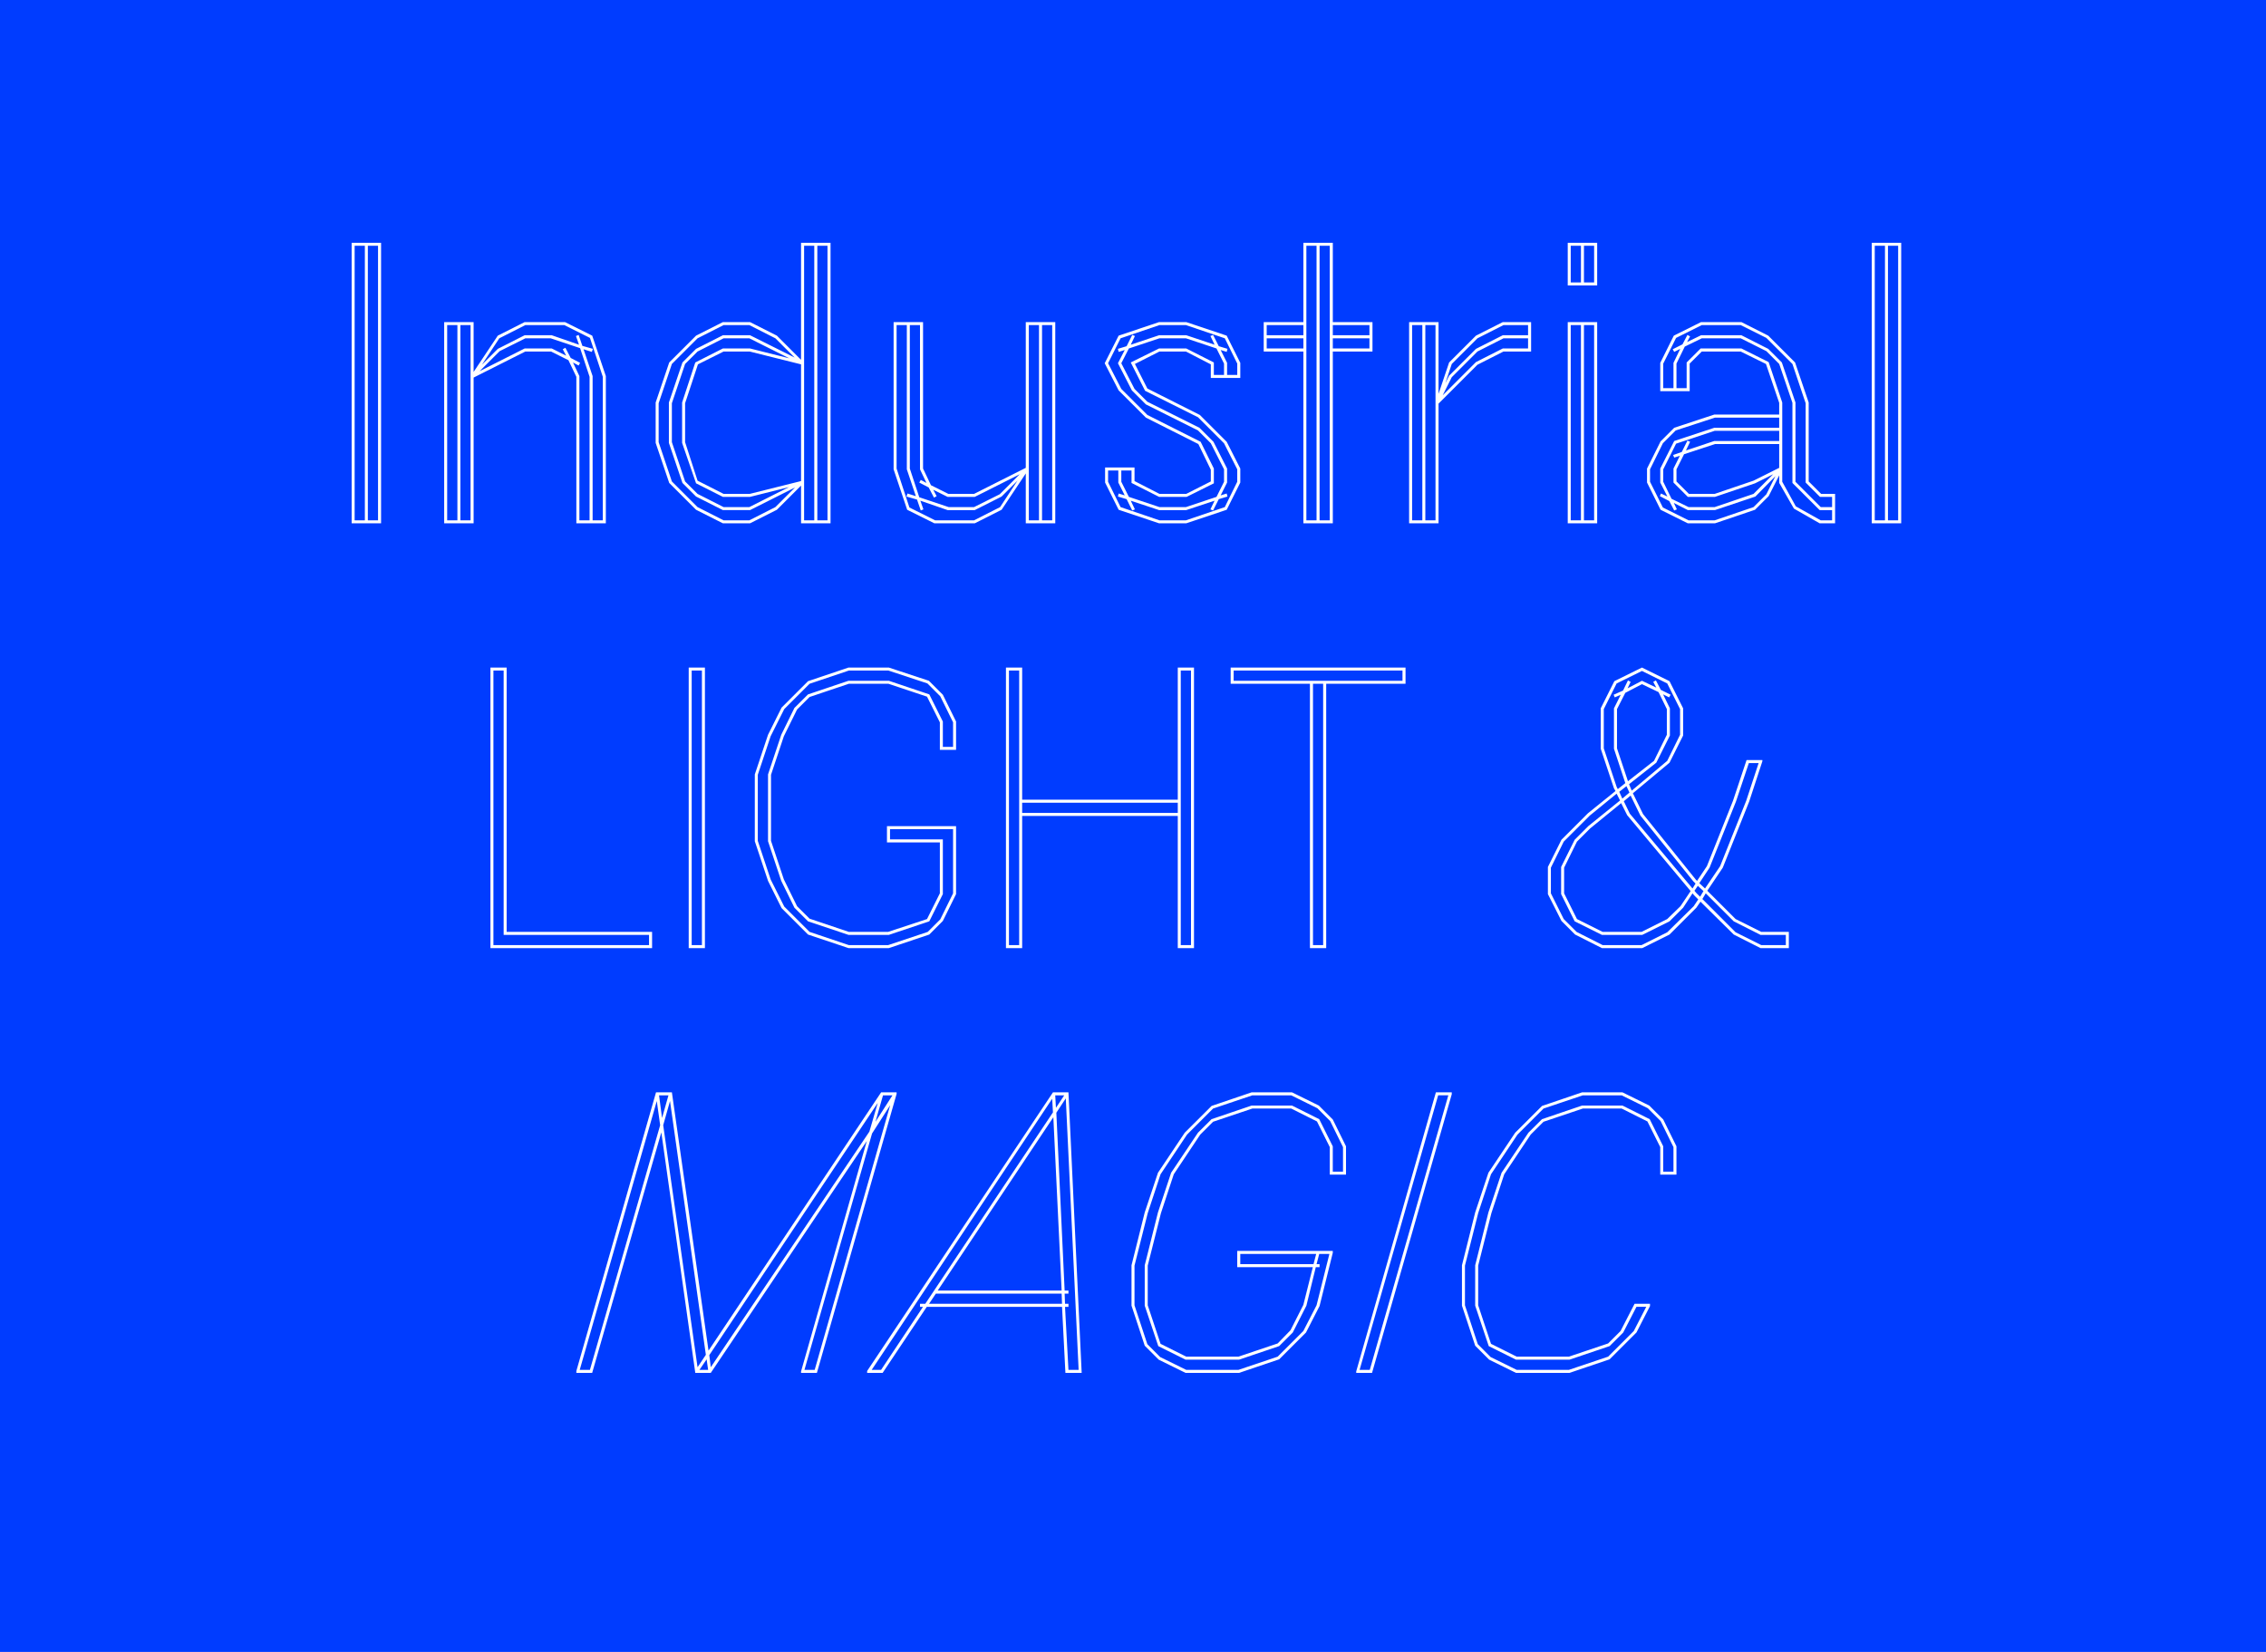
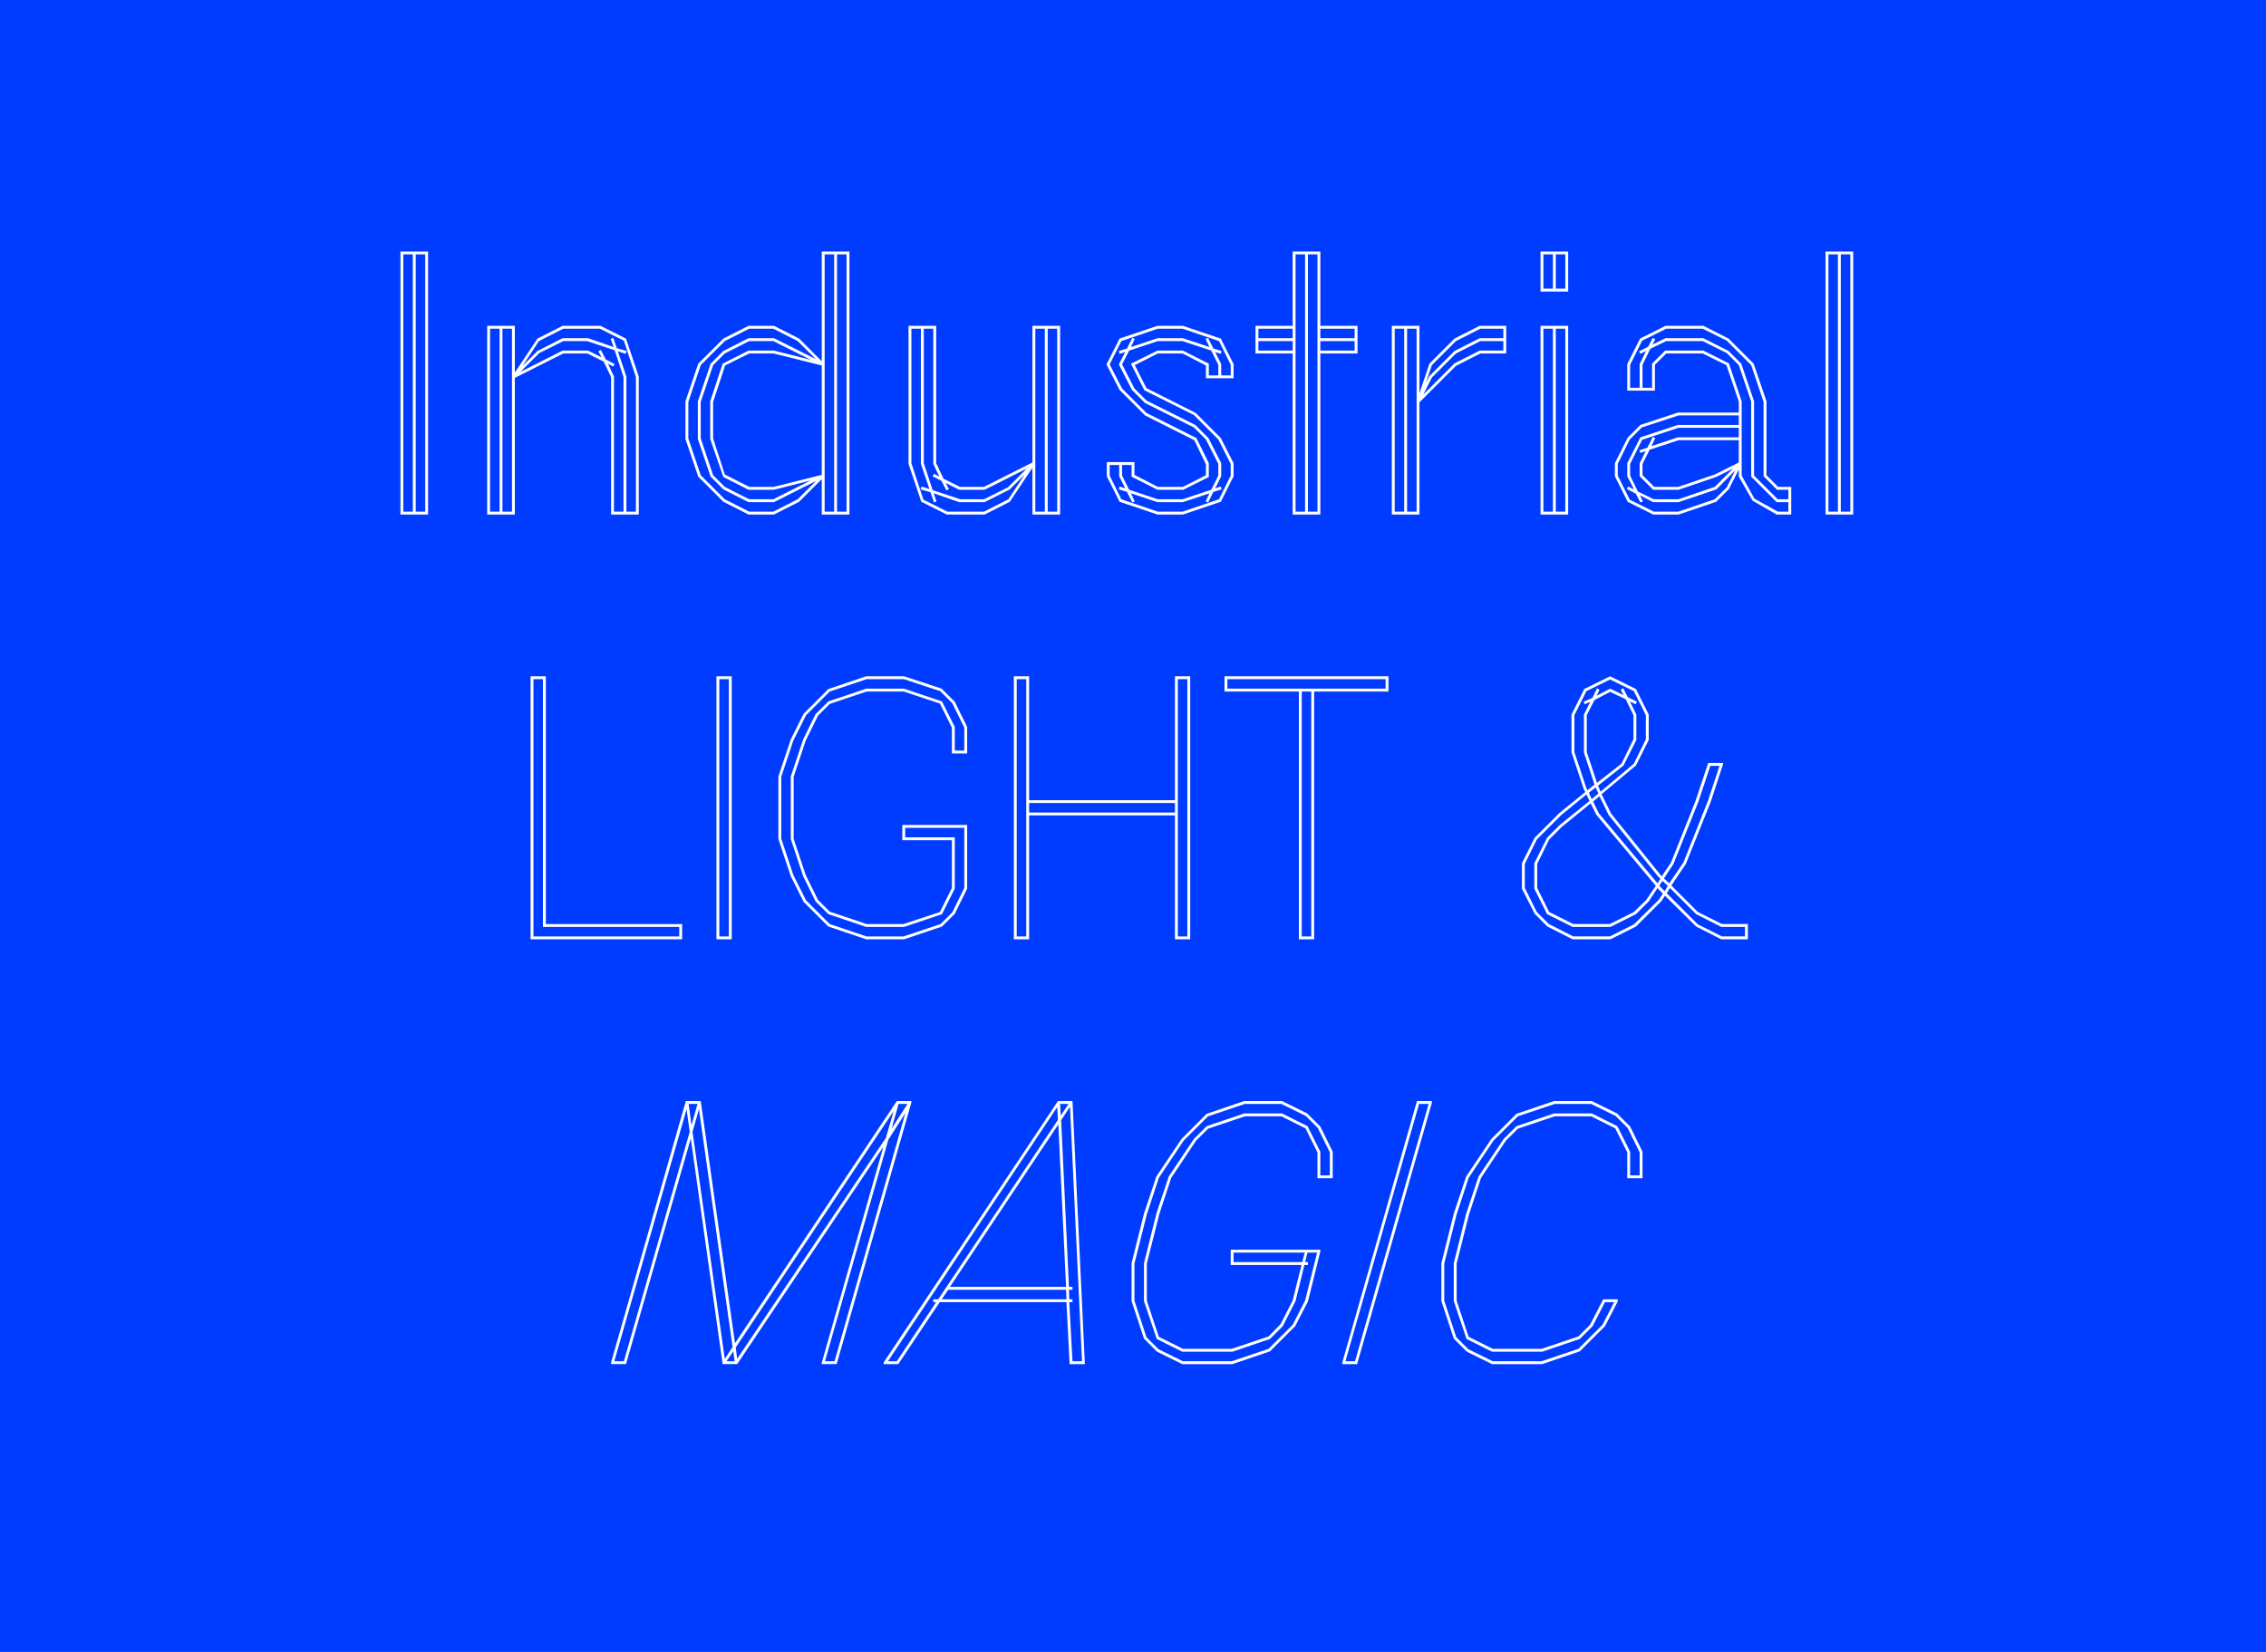
<svg xmlns="http://www.w3.org/2000/svg" version="1.1" id="svg1" width="640" height="466.667" viewBox="0 0 640 466.667">
  <defs id="defs1" />
  <g id="g1">
    <path id="path1" d="M 0,3500 V 0 H 4800 V 3500 H 0" style="fill:#003cff;fill-opacity:1;fill-rule:nonzero;stroke:none" transform="matrix(0.1333333,0,0,-0.1333333,0,466.6667)" />
-     <g id="g2" aria-label="Industrial&#10;LIGHT &amp;&#10;MAGIC" transform="matrix(1.333333,0,0,1.333333,92.27133,147.4133)">
-       <path id="path2" d="M 11.518,0.317 V -59.121 H 5.284 V 0.317 Z M 5.917,-58.488 H 8.085 V -0.316 H 5.917 Z m 2.801,0 H 10.874 V -0.316 H 8.717 Z M 31.121,0.317 V -30.562 l 10.957,-5.52 h 5.449 l 3.68,1.84 1.676,3.516 V 0.317 h 6.246 V -30.878 l -2.883,-8.566 -5.766,-2.871 h -8.555 l -5.684,2.871 -5.121,7.688 V -42.316 H 24.886 V 0.317 Z M 25.519,-41.683 h 2.168 v 41.367 h -2.168 z m 2.801,0 h 2.156 v 41.367 h -2.156 z m 28.008,10.805 -1.922,-5.684 1.758,0.562 0.234,-0.645 -2.238,-0.633 -0.797,-2.32 -0.562,0.234 0.645,1.84 -5.766,-2.004 h -5.754 l -5.684,2.883 -3.363,3.363 3.68,-5.602 5.52,-2.801 h 8.25 l 5.438,2.719 2.719,8.238 v 30.41 h -2.156 z m -2.801,0 -1.359,-2.883 1.195,0.645 0.316,-0.562 -1.992,-1.043 -1.125,-2.156 -0.562,0.316 0.727,1.359 -3.047,-1.523 h -5.754 l -9.527,4.805 4.242,-4.242 5.438,-2.719 h 5.367 l 6.234,2.086 2.004,6.07 v 30.41 h -2.156 z m 36.149,31.195 5.684,-2.871 5.121,-5.121 v 7.992 h 6.246 V -59.121 h -6.246 v 24.797 l -5.121,-5.121 -5.684,-2.871 h -5.754 l -5.684,2.871 -5.684,5.684 -2.871,8.484 v 8.555 l 2.871,8.484 5.684,5.684 5.684,2.871 z M 101.126,-58.488 h 2.156 v 58.172 h -2.156 z m 2.801,0 h 2.156 v 58.172 h -2.156 z m -25.371,55.371 -5.438,-5.438 -2.801,-8.32 v -8.25 l 2.801,-8.32 5.438,-5.438 5.52,-2.801 h 5.449 l 5.52,2.801 4.078,4.078 -9.445,-4.723 h -5.754 l -5.684,2.883 -2.883,2.883 -2.871,8.484 v 8.555 l 2.871,8.484 2.883,2.883 5.684,2.871 h 5.754 l 9.527,-4.793 -4.16,4.16 -5.52,2.801 H 84.075 Z m 0,-2.801 -2.637,-2.637 -2.801,-8.32 v -8.25 l 2.801,-8.32 2.637,-2.637 5.52,-2.801 h 5.449 l 8.473,4.242 -8.32,-2.086 h -5.754 l -5.848,2.965 -2.789,8.484 v 8.555 l 2.953,8.566 5.684,2.871 h 5.754 l 8.25,-2.074 -8.402,4.242 H 84.075 Z m 0,-2.801 -2.637,-8.156 v -8.25 l 2.719,-8.238 5.438,-2.719 h 5.531 l 10.875,2.719 v 24.727 l -10.875,2.719 h -5.531 z m 58.723,9.035 5.684,-2.871 5.121,-7.688 V 0.317 h 6.246 V -42.316 h -6.246 v 30.879 l -10.957,5.52 h -5.449 l -3.68,-1.84 -1.676,-3.527 v -31.031 h -6.234 v 31.195 l 2.871,8.566 5.766,2.871 z M 123.438,-3.035 120.719,-11.285 v -30.398 h 2.168 v 30.562 l 1.91,5.684 -1.758,-0.562 -0.234,0.645 2.238,0.633 0.797,2.32 0.562,-0.234 -0.645,-1.84 5.766,1.992 h 5.754 l 5.684,-2.871 3.363,-3.363 -3.68,5.602 -5.52,2.801 h -8.238 z m 2.086,-2.168 -2.004,-6.082 v -30.398 h 2.156 v 30.562 l 1.371,2.883 -1.207,-0.645 -0.316,0.562 1.992,1.043 1.125,2.156 0.562,-0.316 -0.727,-1.359 3.047,1.512 h 5.754 l 9.527,-4.793 -4.242,4.242 -5.438,2.719 h -5.367 z m 23.203,-36.48 h 2.156 v 41.367 h -2.156 z m 2.801,0 h 2.156 v 41.367 h -2.156 z m 30.548,42 8.566,-2.871 2.883,-5.766 v -2.965 l -2.883,-5.672 -5.684,-5.684 -11.121,-5.602 -2.637,-5.203 5.203,-2.637 h 5.602 l 5.273,2.719 v 2.883 h 6.246 v -3.199 l -2.883,-5.766 -8.566,-2.871 h -5.754 l -8.566,2.871 -2.953,5.848 2.953,5.754 5.766,5.766 11.121,5.602 2.637,5.438 v 2.484 l -5.203,2.637 h -5.672 l -5.285,-2.719 v -2.883 h -6.234 v 3.199 l 2.871,5.766 8.566,2.871 z m -12.152,-5.602 -1.605,-3.199 v -2.391 h 2.168 v 2.637 l 5.836,2.953 h 5.836 l 5.766,-2.871 v -3.129 l -2.801,-5.672 -11.285,-5.684 -5.52,-5.52 -2.801,-5.438 2.648,-5.285 8.238,-2.801 h 5.602 l 8.238,2.801 2.637,5.355 v 2.402 h -2.156 v -2.555 l -1.359,-2.719 1.277,0.398 0.164,-0.645 -1.84,-0.562 -1.207,-2.391 -0.562,0.234 0.879,1.84 -6,-2.004 h -5.754 l -6,2.004 0.879,-1.84 -0.562,-0.234 -1.195,2.391 -1.84,0.562 0.152,0.645 1.289,-0.398 -1.441,2.801 2.953,5.754 2.965,2.965 11.039,5.52 2.719,2.719 2.801,5.52 v 2.637 l -1.594,3.199 -6.48,2.168 h -5.602 z m -1.758,2.168 -2.648,-5.367 v -2.391 h 2.168 v 2.555 l 1.359,2.719 -1.289,-0.398 -0.152,0.645 1.84,0.551 1.195,2.402 0.562,-0.234 -0.879,-1.84 6,1.992 h 5.754 l 6,-1.992 -0.879,1.84 0.562,0.234 1.207,-2.402 1.84,-0.551 -0.164,-0.645 -1.277,0.398 1.359,-2.719 v -2.965 l -2.883,-5.672 -2.965,-2.965 -11.039,-5.52 -2.719,-2.719 -2.801,-5.438 1.605,-3.129 6.48,-2.156 h 5.602 l 6.48,2.156 1.594,3.199 v 2.402 h -2.156 v -2.637 l -5.848,-2.965 h -5.754 l -6,2.965 3.035,6 11.203,5.602 5.52,5.52 2.801,5.52 v 2.637 l -2.637,5.367 -8.238,2.801 h -5.602 z M 213.122,0.317 V -36.081 h 8.402 v -6.234 h -8.402 v -16.805 h -6.234 v 16.805 h -8.402 v 6.234 h 8.402 V 0.317 Z M 207.52,-58.488 h 2.156 v 58.172 h -2.156 z m 2.801,0 h 2.156 v 58.172 h -2.156 z m -11.203,16.805 h 7.77 v 2.156 h -7.77 z m 14.004,0 h 7.758 v 2.156 h -7.758 z m -14.004,2.801 h 7.77 v 2.156 h -7.77 z m 14.004,0 h 7.758 v 2.156 H 213.122 Z M 235.519,0.317 V -25.042 l 8.238,-8.238 5.52,-2.801 h 5.848 v -6.234 h -6 l -5.684,2.871 -5.684,5.684 -2.238,6.645 v -15.199 h -6.234 V 0.317 Z M 229.918,-41.683 h 2.168 v 41.367 h -2.168 z m 2.801,0 h 2.156 v 41.367 h -2.156 z m 5.602,8.238 5.438,-5.438 5.52,-2.801 h 5.203 v 2.156 h -5.355 l -5.684,2.883 -5.684,5.684 -0.797,1.594 z m 0,2.801 5.438,-5.438 5.52,-2.801 h 5.203 v 2.156 h -5.355 l -5.684,2.883 -7.043,7.043 z m 30.8,-19.441 v -9.035 h -6.234 v 9.035 z m -5.602,-8.402 h 2.168 v 7.77 h -2.168 z m 2.801,0 h 2.156 v 7.77 h -2.156 z m 2.801,58.805 V -42.316 h -6.234 V 0.317 Z M 263.518,-41.683 h 2.168 v 41.367 h -2.168 z m 2.801,0 h 2.156 v 41.367 h -2.156 z m 27.756,42 8.484,-2.871 2.883,-2.883 2.238,-4.406 v 1.605 l 3.117,5.438 5.449,3.117 h 3.27 V -5.917 h -2.953 l -2.637,-2.637 V -25.277 l -2.883,-8.484 -5.684,-5.684 -5.684,-2.871 h -8.555 l -5.766,2.871 -2.871,5.766 v 6 h 6.234 v -5.848 l 2.566,-2.555 h 8.238 l 5.355,2.637 2.801,8.238 v 2.484 h -13.758 l -8.484,2.801 -2.883,2.883 -2.871,5.754 v 2.965 l 2.871,5.766 5.766,2.871 z M 311.126,-8.484 V -25.277 l -2.883,-8.484 -2.883,-2.883 -5.684,-2.883 h -8.555 l -2.965,1.441 0.645,-1.195 -0.562,-0.316 -1.043,1.992 -2.074,1.043 0.316,0.562 1.277,-0.645 -1.43,2.965 v 5.355 h -2.168 v -5.203 l 2.719,-5.438 5.449,-2.719 h 8.238 l 5.438,2.719 5.52,5.52 2.801,8.32 v 16.805 l 3.035,3.035 h 2.566 v 2.168 h -2.402 z m 0.07,5.203 -2.871,-5.203 V -25.277 l -2.883,-8.566 -5.766,-2.883 h -8.637 l -2.965,2.965 v 5.438 h -2.156 v -5.203 l 1.758,-3.598 3.609,-1.758 h 8.238 l 5.438,2.719 2.719,2.719 2.801,8.238 v 16.969 l 5.766,5.754 h 2.637 v 2.168 h -2.402 z m -28.16,0.246 -2.719,-5.449 v -2.637 l 2.719,-5.52 2.719,-2.719 8.32,-2.719 h 13.605 v 2.156 h -13.758 l -8.484,2.801 -2.953,5.836 v 2.965 l 1.512,2.965 -1.359,-0.645 -0.234,0.562 1.992,1.043 1.043,1.992 0.562,-0.234 -0.645,-1.359 2.965,1.512 h 5.754 l 8.566,-2.871 4.242,-4.324 -1.922,3.844 -2.719,2.719 -8.238,2.801 h -5.52 z m 1.84,-1.84 -1.758,-3.609 v -2.637 l 2.719,-5.438 8.168,-2.719 h 13.676 v 2.156 h -13.758 l -6,2.004 0.879,-1.84 -0.562,-0.246 -1.195,2.402 -1.84,0.645 0.234,0.551 1.207,-0.398 -1.359,2.719 v 2.965 l 3.035,3.035 h 5.754 l 8.484,-2.871 3.844,-1.922 -4.16,4.16 -8.238,2.801 h -5.52 z m 1.043,-3.68 v -2.566 l 1.605,-3.199 6.551,-2.156 h 13.605 v 5.039 l -5.438,2.719 -8.238,2.801 h -5.449 z m 47.602,8.871 V -59.121 h -6.234 V 0.317 Z M 327.919,-58.488 h 2.168 v 58.172 h -2.168 z m 2.801,0 h 2.156 v 58.172 h -2.156 z m 0,0" style="fill:#ffffff;fill-opacity:1;fill-rule:nonzero;stroke:none" />
-       <path id="path3" d="M 68.925,90.317 V 86.883 H 38.117 V 30.879 h -3.434 v 59.438 z M 35.316,31.512 H 37.484 v 56.004 h 30.797 v 2.168 H 35.316 Z m 44.801,58.805 v -59.438 h -3.434 v 59.438 z M 77.316,31.512 H 79.484 v 58.172 h -2.168 z m 41.763,58.805 8.566,-2.871 2.871,-2.883 2.801,-5.684 V 64.477 h -14.637 v 3.445 h 11.203 v 10.793 l -2.719,5.449 -8.238,2.719 h -8.32 l -8.32,-2.801 -2.648,-2.637 -2.801,-5.684 -2.719,-8.168 V 53.602 l 2.719,-8.168 2.801,-5.672 2.648,-2.648 8.32,-2.801 h 8.391 l 8.168,2.73 2.719,5.438 v 5.836 h 3.434 v -6 l -2.801,-5.684 -2.953,-2.953 -8.484,-2.801 h -8.555 l -8.566,2.883 -5.602,5.602 -2.871,5.754 -2.801,8.402 v 14.156 l 2.801,8.402 2.871,5.766 5.602,5.602 8.566,2.871 z m -16.793,-3.434 -5.367,-5.367 -2.883,-5.754 -2.719,-8.168 V 53.602 l 2.719,-8.168 2.883,-5.754 5.367,-5.367 8.32,-2.801 h 8.391 l 8.25,2.73 2.719,2.719 2.719,5.52 v 5.203 h -2.168 v -5.367 l -2.871,-5.754 -8.566,-2.883 h -8.555 l -8.566,2.883 -2.883,2.871 -2.789,5.684 -2.801,8.402 v 14.156 l 2.801,8.402 2.789,5.684 2.883,2.883 8.566,2.871 h 8.555 l 8.566,-2.871 2.871,-5.766 V 67.278 h -11.191 v -2.156 h 13.359 v 13.594 l -2.719,5.52 -2.648,2.648 -8.391,2.801 h -8.32 z m 45.032,3.434 V 62.321 h 32.965 v 27.996 h 3.434 v -59.438 h -3.434 V 58.876 H 147.318 V 30.879 h -3.434 v 59.438 z M 144.517,31.512 h 2.168 v 58.172 h -2.168 z m 36.398,0 h 2.168 v 58.172 h -2.168 z m -33.598,28.008 h 32.965 v 2.156 H 147.318 Z M 211.721,90.317 V 34.313 h 16.805 v -3.434 h -37.043 v 3.434 h 16.793 V 90.317 Z M 192.116,31.512 h 35.766 v 2.168 h -35.766 z m 16.805,2.801 h 2.156 v 55.371 h -2.156 z m 69.756,56.004 5.766,-2.871 5.684,-5.684 0.879,-1.277 7.043,6.961 5.672,2.871 h 6 v -3.434 h -5.836 l -5.438,-2.719 -6,-6 3.281,-4.887 5.59,-14.004 2.801,-8.555 v -0.246 h -3.352 l -2.883,8.648 -5.52,13.84 -2.086,3.117 -0.234,-0.234 -11.203,-13.922 -2.156,-4.406 7.758,-6.48 2.883,-5.754 v -5.766 l -2.883,-5.754 -5.836,-2.883 -5.848,2.883 -2.883,5.754 v 8.566 l 2.801,8.391 0.328,0.562 -5.848,4.723 -5.602,5.602 -2.871,5.766 v 5.754 l 2.871,5.684 2.883,2.883 5.684,2.871 z m -2.801,-34.723 5.766,-4.559 2.883,-5.754 v -5.766 l -1.441,-2.953 1.277,0.633 0.316,-0.562 -2.074,-1.031 -1.043,-2.004 -0.562,0.316 0.645,1.207 -3.035,-1.441 -3.047,1.594 0.645,-1.359 -0.562,-0.316 -1.043,2.156 -1.992,0.879 0.234,0.562 1.277,-0.562 -1.441,2.883 v 8.566 l 2.402,7.277 -1.594,1.277 -0.246,-0.48 -2.719,-8.156 v -8.32 l 2.719,-5.438 5.367,-2.648 5.355,2.648 2.719,5.438 v 5.438 l -2.719,5.52 -7.523,6.316 z m -2.555,-7.594 v -8.32 l 1.758,-3.445 3.527,-1.84 3.516,1.688 1.758,3.598 v 5.438 l -2.719,5.52 -5.52,4.324 z m 17.438,28.559 2.168,-3.281 5.59,-14.004 2.73,-8.156 h 2.074 l -2.637,8.004 -5.52,13.84 -3.199,4.723 z m -16.957,-19.359 1.523,-1.195 0.633,1.359 -1.512,1.277 z m -9.047,29.684 -2.719,-2.719 -2.719,-5.449 v -5.438 l 2.719,-5.52 5.52,-5.52 5.684,-4.641 0.727,1.441 -6.727,5.438 -2.883,2.883 -2.871,5.766 v 5.754 l 2.871,5.766 5.766,2.871 h 8.555 l 5.766,-2.871 2.883,-2.883 1.992,-3.047 0.328,0.41 0.879,0.879 -0.961,1.441 -5.602,5.52 -5.438,2.719 h -8.238 z m 11.285,-25.043 -1.277,-2.637 1.441,-1.207 2.074,4.242 11.203,13.922 0.48,0.48 -0.645,1.043 z m -11.203,22.324 -2.719,-5.449 v -5.438 l 2.719,-5.52 2.801,-2.801 6.562,-5.355 1.277,2.555 13.441,16.078 -2.156,3.211 -2.801,2.719 -5.438,2.719 h -8.238 z m 25.207,-5.602 -0.316,-0.398 0.715,-1.043 1.195,1.113 -0.715,1.207 z m 8.402,8.402 -7.043,-7.043 0.715,-1.207 5.93,5.93 5.672,2.871 h 5.367 v 2.168 h -5.203 z m 0,0" style="fill:#ffffff;fill-opacity:1;fill-rule:nonzero;stroke:none" />
-       <path id="path4" d="m 56.234,180.317 14.648,-50.953 7.195,50.953 H 81.359 l 33.047,-49.113 -13.922,48.797 v 0.316 h 3.352 l 16.887,-59.121 v -0.316 h -3.281 l -36.562,54.727 -7.758,-54.727 h -3.363 l -16.875,59.039 v 0.398 z m 14.168,-58.805 h 1.992 l -1.359,4.805 z m 47.438,0 h 2.004 l -3.598,5.602 z m -47.918,1.207 0.715,5.121 -14.883,51.844 h -2.156 z m 1.359,5.121 1.441,-5.121 7.594,53.766 -1.758,2.637 z m 9.762,48.715 35.684,-53.438 -1.77,6.082 -33.598,49.922 z m 34.477,-46.957 3.844,-6 -15.996,56.086 h -2.168 z m -35.039,47.848 0.316,2.238 h -1.84 z m 37.28,2.871 9.352,-13.992 h 28.652 l 0.715,13.992 h 3.445 l -2.801,-59.438 h -3.281 l -39.363,59.039 v 0.398 z m 36.562,-58.805 h 1.91 l -1.758,2.648 z m 2.074,44.812 h 0.727 v -0.645 h -0.727 l -0.082,-2.156 h 0.809 v -0.645 h -0.809 l -1.758,-37.676 2.004,-3.047 2.719,57.527 h -2.156 z m -2.719,-44.086 0.164,2.883 -27.047,40.559 h -1.113 v 0.645 h 0.633 l -8.883,13.359 h -1.992 z m 0.246,3.914 1.758,36.727 h -26.25 z m -24.891,37.371 h 26.648 l 0.082,2.156 H 127.592 Z m 64.242,16.793 8.484,-2.871 5.684,-5.684 2.871,-5.602 2.801,-11.285 v -0.398 h -20.238 v 3.445 h 16.008 l -2.004,7.992 -2.719,5.367 -2.719,2.801 -8.32,2.801 h -11.039 l -5.449,-2.719 -2.719,-8.168 v -8.402 l 2.801,-11.121 2.719,-8.238 5.602,-8.402 2.719,-2.719 8.32,-2.801 h 8.238 l 5.449,2.73 2.719,5.438 v 5.836 h 3.434 v -6 l -2.801,-5.684 -2.953,-2.953 -5.684,-2.801 h -8.555 l -8.484,2.883 -5.684,5.672 -5.672,8.484 -2.801,8.402 -2.801,11.203 v 8.555 l 2.801,8.484 2.953,2.953 5.684,2.801 z m -16.723,-3.352 -2.719,-2.73 -2.719,-8.238 v -8.402 l 2.801,-11.121 2.719,-8.238 5.602,-8.402 5.52,-5.52 8.32,-2.801 h 8.238 l 5.531,2.73 2.719,2.719 2.719,5.52 v 5.203 h -2.168 v -5.367 l -2.871,-5.754 -5.766,-2.883 h -8.555 l -8.484,2.883 -2.883,2.871 -5.684,8.484 -2.789,8.402 -2.801,11.203 v 8.555 l 2.871,8.566 5.766,2.871 h 11.355 l 8.484,-2.871 2.883,-2.883 2.883,-5.684 1.992,-8.156 h 0.797 v -0.645 h -0.633 l 0.562,-2.156 h 2.156 l -2.719,10.875 -2.801,5.449 -5.438,5.438 -8.32,2.801 h -11.039 z m 16.969,-21.844 h 16.078 l -0.562,2.156 h -15.516 z m 27.911,25.195 16.887,-59.039 v -0.398 h -3.363 l -16.875,59.121 v 0.316 z m 14.004,-58.805 h 2.156 l -16.641,58.172 h -2.156 z m 27.838,58.805 8.484,-2.871 5.684,-5.684 2.871,-5.602 v -0.48 h -3.27 l -2.965,5.766 -2.637,2.637 -8.32,2.801 h -11.039 l -5.449,-2.719 -2.719,-8.168 v -8.402 l 2.801,-11.121 2.719,-8.238 5.602,-8.402 2.719,-2.719 8.32,-2.801 h 8.238 l 5.449,2.73 2.719,5.438 v 5.836 h 3.434 v -6 l -2.801,-5.684 -2.953,-2.953 -5.684,-2.801 h -8.555 l -8.484,2.883 -5.684,5.672 -5.672,8.484 -2.801,8.402 -2.801,11.203 v 8.555 l 2.801,8.484 2.953,2.953 5.684,2.801 z m -16.723,-3.352 -2.719,-2.73 -2.719,-8.238 v -8.402 l 2.801,-11.121 2.719,-8.238 5.602,-8.402 5.52,-5.52 8.32,-2.801 h 8.238 l 5.531,2.73 2.719,2.719 2.719,5.52 v 5.203 h -2.168 v -5.367 l -2.871,-5.754 -5.766,-2.883 h -8.555 l -8.484,2.883 -2.883,2.871 -5.684,8.484 -2.789,8.402 -2.801,11.203 v 8.555 l 2.871,8.566 5.766,2.871 h 11.355 l 8.484,-2.871 2.883,-2.883 2.801,-5.438 h 2.074 l -2.637,5.121 -5.438,5.438 -8.32,2.801 h -11.039 z m 0,0" style="fill:#ffffff;fill-opacity:1;fill-rule:nonzero;stroke:none" />
+     <g id="g2" aria-label="Industrial&#10;LIGHT &amp;&#10;MAGIC" transform="matrix(1.333333,0,0,1.333333,106.5041,144.9493)">
+       <path id="path2" d="M 10.805,0.305 V -55.43 H 4.945 V 0.305 Z M 5.555,-54.82 h 2.016 v 54.516 h -2.016 z m 2.625,0 H 10.195 V -0.305 H 8.18 Z M 29.18,0.305 V -28.652 l 10.266,-5.168 h 5.109 l 3.445,1.723 1.57,3.293 V 0.305 h 5.859 V -28.945 l -2.707,-8.027 -5.402,-2.707 h -8.016 l -5.332,2.707 -4.793,7.195 v -9.902 H 23.32 V 0.305 Z m -5.25,-39.375 h 2.016 v 38.766 h -2.016 z m 2.625,0 h 2.016 v 38.766 h -2.016 z m 26.25,10.125 -1.805,-5.332 1.652,0.527 0.223,-0.598 -2.098,-0.598 -0.75,-2.18 -0.527,0.223 0.598,1.723 -5.402,-1.875 h -5.391 l -5.332,2.707 -3.152,3.152 3.457,-5.25 5.168,-2.625 h 7.734 l 5.098,2.543 2.543,7.723 v 28.5 h -2.016 z m -2.625,0 -1.277,-2.707 1.125,0.598 0.293,-0.516 -1.875,-0.984 -1.043,-2.016 -0.527,0.293 0.68,1.277 -2.859,-1.43 h -5.391 l -8.93,4.5 3.973,-3.973 5.098,-2.543 h 5.027 l 5.848,1.945 1.875,5.695 v 28.5 h -2.016 z m 33.891,29.25 5.332,-2.707 4.793,-4.793 v 7.5 h 5.859 V -55.43 h -5.859 v 23.25 l -4.793,-4.793 -5.332,-2.707 h -5.391 l -5.332,2.707 -5.32,5.32 -2.707,7.957 v 8.016 l 2.707,7.957 5.32,5.32 5.332,2.707 z M 94.805,-54.82 h 2.016 v 54.516 h -2.016 z m 2.625,0 h 2.016 v 54.516 h -2.016 z m -23.777,51.891 -5.098,-5.098 -2.625,-7.793 v -7.734 l 2.625,-7.793 5.098,-5.098 5.168,-2.625 h 5.109 l 5.168,2.625 3.832,3.82 -8.859,-4.43 h -5.391 l -5.332,2.707 -2.695,2.695 -2.707,7.957 v 8.016 l 2.707,7.957 2.695,2.695 5.332,2.707 h 5.391 l 8.93,-4.5 -3.902,3.891 -5.168,2.625 h -5.109 z m 0,-2.625 -2.473,-2.473 -2.625,-7.793 v -7.734 l 2.625,-7.793 2.473,-2.473 5.168,-2.625 h 5.109 l 7.945,3.973 -7.805,-1.957 h -5.391 l -5.484,2.777 -2.625,7.957 v 8.016 l 2.777,8.027 5.332,2.707 h 5.391 l 7.734,-1.957 -7.875,3.973 h -5.109 z m 0,-2.625 -2.473,-7.641 v -7.734 l 2.543,-7.723 5.098,-2.543 h 5.18 l 10.195,2.543 V -8.098 L 84,-5.555 h -5.18 z m 55.043,8.484 5.332,-2.707 4.793,-7.195 v 9.902 h 5.859 V -39.68 h -5.859 v 28.957 l -10.266,5.168 h -5.109 l -3.445,-1.723 -1.57,-3.293 v -29.109 h -5.859 v 29.25 l 2.707,8.027 5.402,2.707 z m -12.973,-3.152 -2.543,-7.723 v -28.5 h 2.016 v 28.641 l 1.805,5.332 -1.652,-0.527 -0.223,0.598 2.098,0.598 0.75,2.18 0.527,-0.223 -0.598,-1.723 5.402,1.875 h 5.391 l 5.332,-2.707 3.152,-3.152 -3.457,5.25 -5.168,2.625 h -7.734 z m 1.957,-2.027 -1.875,-5.695 v -28.5 h 2.016 v 28.641 l 1.277,2.707 -1.125,-0.598 -0.293,0.516 1.875,0.984 1.043,2.016 0.527,-0.293 -0.68,-1.277 2.859,1.43 h 5.391 l 8.93,-4.5 -3.973,3.973 -5.098,2.543 h -5.027 z m 21.75,-34.195 h 2.016 v 38.766 h -2.016 z m 2.625,0 h 2.016 v 38.766 h -2.016 z m 28.641,39.375 8.027,-2.707 2.707,-5.402 v -2.766 l -2.707,-5.332 -5.32,-5.32 -10.43,-5.25 -2.473,-4.875 4.875,-2.473 h 5.25 l 4.945,2.543 v 2.707 h 5.859 v -3 l -2.707,-5.402 -8.027,-2.707 h -5.391 l -8.027,2.707 -2.777,5.473 2.777,5.402 5.402,5.402 10.418,5.25 2.473,5.098 v 2.32 l -4.875,2.473 h -5.32 l -4.945,-2.543 v -2.707 h -5.859 v 3 l 2.707,5.402 8.027,2.707 z m -11.391,-5.25 -1.5,-3 v -2.25 h 2.016 v 2.473 l 5.484,2.777 h 5.473 l 5.402,-2.707 v -2.918 l -2.625,-5.332 -10.582,-5.32 -5.168,-5.18 -2.625,-5.098 2.473,-4.945 7.723,-2.625 h 5.25 l 7.723,2.625 2.473,5.016 v 2.25 h -2.016 v -2.391 l -1.277,-2.555 1.195,0.375 0.152,-0.598 -1.723,-0.527 -1.125,-2.25 -0.527,0.223 0.82,1.723 -5.625,-1.875 h -5.391 l -5.625,1.875 0.82,-1.723 -0.527,-0.223 -1.125,2.25 -1.723,0.527 0.152,0.598 1.195,-0.375 -1.348,2.625 2.777,5.402 2.777,2.777 10.348,5.168 2.543,2.555 2.625,5.168 v 2.484 l -1.5,3 -6.07,2.016 h -5.25 z m -1.652,2.016 -2.473,-5.016 v -2.25 h 2.016 v 2.391 l 1.277,2.555 -1.195,-0.375 -0.152,0.598 1.723,0.527 1.125,2.25 0.527,-0.223 -0.82,-1.723 5.625,1.875 h 5.391 l 5.625,-1.875 -0.82,1.723 0.527,0.223 1.125,-2.25 1.723,-0.527 -0.152,-0.598 -1.195,0.375 1.277,-2.555 v -2.766 l -2.707,-5.332 -2.777,-2.777 -10.348,-5.168 -2.543,-2.555 -2.625,-5.098 1.5,-2.93 6.07,-2.016 h 5.25 l 6.07,2.016 1.5,3 v 2.25 h -2.016 v -2.473 l -5.484,-2.777 h -5.391 l -5.625,2.777 2.848,5.625 10.5,5.25 5.168,5.18 2.625,5.168 v 2.484 l -2.473,5.016 -7.723,2.625 h -5.25 z m 42.152,3.234 V -33.82 h 7.875 v -5.859 h -7.875 v -15.75 h -5.859 v 15.75 h -7.875 v 5.859 h 7.875 V 0.305 Z m -5.25,-55.125 h 2.016 v 54.516 h -2.016 z m 2.625,0 h 2.016 v 54.516 h -2.016 z m -10.5,15.75 h 7.266 v 2.016 h -7.266 z m 13.125,0 h 7.266 v 2.016 h -7.266 z m -13.125,2.625 h 7.266 v 2.016 h -7.266 z m 13.125,0 h 7.266 v 2.016 h -7.266 z m 21,36.75 V -23.473 l 7.723,-7.723 5.168,-2.625 h 5.484 v -5.859 h -5.625 l -5.332,2.707 -5.32,5.32 -2.098,6.223 v -14.25 h -5.859 V 0.305 Z m -5.25,-39.375 h 2.016 v 38.766 h -2.016 z m 2.625,0 h 2.016 v 38.766 h -2.016 z m 5.25,7.723 5.098,-5.098 5.168,-2.625 h 4.875 v 2.016 h -5.016 l -5.332,2.707 -5.32,5.32 -0.75,1.5 z m 0,2.625 5.098,-5.098 5.168,-2.625 h 4.875 v 2.016 h -5.016 l -5.332,2.707 -6.598,6.598 z m 28.875,-18.223 v -8.484 h -5.859 v 8.484 z m -5.25,-7.875 h 2.016 v 7.266 h -2.016 z m 2.625,0 h 2.016 v 7.266 h -2.016 z m 2.625,55.125 V -39.68 h -5.859 V 0.305 Z m -5.25,-39.375 h 2.016 v 38.766 h -2.016 z m 2.625,0 h 2.016 v 38.766 h -2.016 z m 26.016,39.375 7.957,-2.707 2.695,-2.695 2.098,-4.125 v 1.5 l 2.93,5.098 5.098,2.93 h 3.082 V -5.555 h -2.777 l -2.473,-2.473 V -23.695 l -2.707,-7.957 -5.32,-5.32 -5.332,-2.707 h -8.016 l -5.402,2.707 -2.707,5.402 v 5.625 h 5.859 v -5.484 l 2.391,-2.391 h 7.734 l 5.016,2.473 2.625,7.723 v 2.32 h -12.891 l -7.957,2.625 -2.695,2.707 -2.707,5.402 v 2.766 l 2.707,5.402 5.402,2.707 z M 291.68,-7.945 V -23.695 l -2.707,-7.957 -2.695,-2.695 -5.332,-2.707 h -8.016 l -2.777,1.359 0.598,-1.125 -0.527,-0.305 -0.973,1.875 -1.945,0.973 0.293,0.527 1.207,-0.598 -1.359,2.777 v 5.016 h -2.016 v -4.875 l 2.543,-5.098 5.098,-2.543 h 7.734 l 5.098,2.543 5.168,5.18 2.625,7.793 v 15.75 l 2.859,2.859 h 2.391 v 2.016 h -2.25 z m 0.07,4.875 -2.695,-4.875 V -23.695 l -2.707,-8.027 -5.402,-2.707 h -8.098 l -2.777,2.777 v 5.098 h -2.016 v -4.875 l 1.641,-3.375 3.375,-1.641 h 7.734 l 5.098,2.543 2.543,2.555 2.625,7.723 v 15.902 l 5.402,5.402 h 2.473 v 2.016 h -2.25 z m -26.402,0.223 -2.543,-5.098 v -2.484 l 2.543,-5.168 2.555,-2.555 7.793,-2.543 h 12.75 v 2.016 h -12.891 l -7.957,2.625 -2.777,5.484 v 2.766 l 1.43,2.777 -1.277,-0.598 -0.223,0.527 1.875,0.973 0.973,1.875 0.527,-0.223 -0.598,-1.277 2.777,1.43 h 5.391 l 8.027,-2.707 3.973,-4.043 -1.793,3.598 -2.555,2.543 -7.723,2.625 h -5.18 z m 1.723,-1.723 -1.641,-3.375 v -2.484 l 2.543,-5.098 7.652,-2.543 h 12.82 v 2.016 h -12.891 l -5.625,1.875 0.82,-1.723 -0.527,-0.223 -1.125,2.25 -1.723,0.598 0.223,0.527 1.125,-0.375 -1.277,2.555 v 2.766 l 2.859,2.859 h 5.391 l 7.957,-2.707 3.598,-1.793 -3.902,3.891 -7.723,2.625 h -5.18 z m 0.984,-3.457 v -2.402 l 1.5,-3 6.141,-2.016 h 12.75 v 4.723 l -5.098,2.543 -7.723,2.625 h -5.098 z m 44.625,8.332 V -55.43 h -5.859 V 0.305 Z m -5.25,-55.125 h 2.016 v 54.516 h -2.016 z m 2.625,0 h 2.016 v 54.516 h -2.016 z m 0,0" style="fill:#ffffff;fill-opacity:1;fill-rule:nonzero;stroke:none" />
+       <path id="path3" d="m 64.617,90.305 v -3.234 h -28.875 v -52.5 h -3.234 v 55.734 z m -31.5,-55.125 h 2.016 v 52.5 h 28.875 v 2.016 H 33.117 Z m 42,55.125 V 34.57 h -3.234 v 55.734 z m -2.625,-55.125 h 2.016 v 54.516 h -2.016 z m 39.141,55.125 8.027,-2.707 2.707,-2.695 2.625,-5.332 v -13.5 h -13.734 v 3.234 h 10.5 v 10.125 l -2.543,5.098 -7.723,2.543 h -7.805 l -7.805,-2.625 -2.473,-2.473 -2.625,-5.32 -2.543,-7.652 v -13.125 l 2.543,-7.652 2.625,-5.32 2.473,-2.473 7.805,-2.625 h 7.875 l 7.652,2.543 2.543,5.098 v 5.484 h 3.234 v -5.625 l -2.625,-5.332 -2.777,-2.777 -7.957,-2.625 h -8.016 l -8.027,2.707 -5.25,5.25 -2.707,5.402 -2.625,7.875 v 13.266 l 2.625,7.875 2.707,5.402 5.25,5.25 8.027,2.707 z M 95.883,87.07 90.867,82.055 88.16,76.652 85.617,69 v -13.125 l 2.543,-7.652 2.707,-5.402 5.016,-5.016 7.805,-2.625 h 7.875 l 7.723,2.543 2.555,2.555 2.543,5.168 v 4.875 h -2.016 v -5.016 l -2.707,-5.402 -8.027,-2.707 h -8.016 l -8.027,2.707 -2.707,2.695 -2.625,5.332 -2.625,7.875 v 13.266 l 2.625,7.875 2.625,5.332 2.707,2.695 8.027,2.707 h 8.016 l 8.027,-2.707 2.707,-5.402 v -10.875 h -10.5 v -2.016 h 12.516 v 12.75 l -2.543,5.168 -2.473,2.473 -7.875,2.625 h -7.805 z m 42.234,3.234 v -26.25 h 30.891 v 26.25 h 3.234 V 34.57 h -3.234 v 26.25 h -30.891 v -26.25 h -3.234 v 55.734 z m -2.625,-55.125 h 2.016 v 54.516 h -2.016 z m 34.125,0 h 2.016 v 54.516 h -2.016 z m -31.5,26.25 h 30.891 v 2.016 h -30.891 z m 60.375,28.875 v -52.5 h 15.75 v -3.234 h -34.734 v 3.234 h 15.75 v 52.5 z m -18.375,-55.125 h 33.516 v 2.016 h -33.516 z m 15.75,2.625 h 2.016 v 51.891 h -2.016 z m 65.391,52.5 5.402,-2.707 5.332,-5.32 0.82,-1.207 6.598,6.527 5.332,2.707 h 5.625 v -3.234 h -5.484 l -5.098,-2.543 -5.625,-5.625 3.082,-4.582 5.25,-13.125 2.625,-8.016 v -0.234 h -3.152 l -2.707,8.109 -5.168,12.973 -1.957,2.918 -0.223,-0.223 -10.5,-13.043 -2.027,-4.125 7.277,-6.082 2.707,-5.402 v -5.391 l -2.707,-5.402 -5.473,-2.707 -5.473,2.707 -2.707,5.402 v 8.016 l 2.625,7.875 0.305,0.527 -5.473,4.43 -5.25,5.25 -2.707,5.402 v 5.391 l 2.707,5.332 2.695,2.695 5.332,2.707 z m -2.625,-32.555 5.402,-4.277 2.707,-5.402 v -5.391 l -1.359,-2.777 1.207,0.598 0.293,-0.527 -1.945,-0.973 -0.973,-1.875 -0.527,0.305 0.598,1.125 -2.848,-1.359 -2.848,1.5 0.598,-1.266 -0.527,-0.305 -0.973,2.027 -1.875,0.82 0.223,0.527 1.207,-0.527 -1.359,2.707 v 8.016 l 2.25,6.832 -1.5,1.195 -0.223,-0.445 -2.543,-7.652 v -7.805 l 2.543,-5.098 5.027,-2.473 5.027,2.473 2.543,5.098 v 5.109 l -2.543,5.168 -7.055,5.93 z m -2.391,-7.125 v -7.805 l 1.641,-3.223 3.305,-1.723 3.305,1.57 1.641,3.375 v 5.109 l -2.543,5.168 -5.18,4.055 z m 16.348,26.777 2.027,-3.082 5.25,-13.125 2.543,-7.641 h 1.957 l -2.484,7.5 -5.168,12.973 -3,4.418 z m -15.902,-18.152 1.43,-1.125 0.598,1.277 -1.43,1.195 z m -8.473,27.82 -2.555,-2.543 -2.543,-5.098 v -5.109 l 2.543,-5.168 5.18,-5.18 5.32,-4.348 0.68,1.348 -6.305,5.098 -2.695,2.707 -2.707,5.402 v 5.391 l 2.707,5.402 5.402,2.707 h 8.016 l 5.402,-2.707 2.707,-2.695 1.875,-2.848 0.293,0.375 0.832,0.82 -0.902,1.348 -5.25,5.18 -5.098,2.543 h -7.734 z m 10.57,-23.473 -1.195,-2.473 1.348,-1.125 1.945,3.973 10.5,13.055 0.457,0.445 -0.598,0.973 z m -10.5,20.93 -2.543,-5.098 v -5.109 l 2.543,-5.168 2.625,-2.625 6.152,-5.027 1.195,2.402 12.609,15.07 -2.027,3 -2.625,2.555 -5.098,2.543 h -7.734 z m 23.625,-5.25 -0.293,-0.375 0.668,-0.973 1.125,1.043 -0.668,1.125 z m 7.875,7.875 -6.598,-6.598 0.68,-1.125 5.543,5.543 5.332,2.707 h 5.016 v 2.016 h -4.875 z m 0,0" style="fill:#ffffff;fill-opacity:1;fill-rule:nonzero;stroke:none" />
+       <path id="path4" d="m 52.722,180.305 13.723,-47.777 6.75,47.777 h 3.082 l 30.973,-46.055 -13.055,45.75 v 0.305 h 3.152 l 15.832,-55.43 v -0.305 h -3.082 L 75.82,175.875 68.555,124.57 H 65.402 L 49.57,179.93 v 0.375 z m 13.277,-55.125 h 1.875 l -1.277,4.5 z m 44.473,0 h 1.875 l -3.375,5.25 z m -44.918,1.125 0.668,4.793 -13.945,48.598 H 50.25 Z m 1.266,4.793 1.359,-4.793 7.125,50.391 -1.652,2.484 z m 9.152,45.68 33.457,-50.098 -1.652,5.695 -31.5,46.805 z m 32.332,-44.027 3.598,-5.625 -15,52.57 H 94.875 Z m -32.859,44.848 0.305,2.098 h -1.723 z m 34.957,2.707 8.777,-13.125 h 26.848 l 0.668,13.125 h 3.234 l -2.625,-55.734 h -3.082 l -36.902,55.359 v 0.375 z m 34.277,-55.125 h 1.793 l -1.652,2.473 z m 1.945,42 h 0.68 v -0.609 h -0.68 l -0.07,-2.016 h 0.75 v -0.609 h -0.75 l -1.652,-35.32 1.875,-2.848 2.543,53.918 h -2.016 z m -2.555,-41.332 0.152,2.707 -25.348,38.016 h -1.055 v 0.609 h 0.609 l -8.332,12.516 h -1.875 z m 0.234,3.68 1.641,34.418 h -24.598 z m -23.332,35.027 h 24.973 l 0.082,2.016 H 119.625 Z m 60.223,15.75 7.957,-2.707 5.32,-5.32 2.707,-5.25 2.625,-10.582 v -0.375 h -18.984 v 3.234 h 15 l -1.875,7.5 -2.543,5.016 -2.555,2.625 -7.793,2.625 h -10.359 l -5.098,-2.543 -2.543,-7.652 v -7.875 l 2.625,-10.43 2.543,-7.723 5.25,-7.875 2.555,-2.543 7.793,-2.625 h 7.734 l 5.098,2.543 2.543,5.098 v 5.484 h 3.234 v -5.625 l -2.625,-5.332 -2.777,-2.777 -5.332,-2.625 h -8.016 l -7.957,2.707 -5.32,5.32 -5.332,7.957 -2.625,7.875 -2.625,10.5 v 8.016 l 2.625,7.957 2.777,2.777 5.332,2.625 z m -15.668,-3.152 -2.555,-2.555 -2.543,-7.723 v -7.875 l 2.625,-10.43 2.543,-7.723 5.25,-7.875 5.18,-5.168 7.793,-2.625 h 7.734 l 5.168,2.543 2.555,2.555 2.543,5.168 v 4.875 h -2.016 v -5.016 l -2.707,-5.402 -5.402,-2.707 h -8.016 l -7.957,2.707 -2.695,2.695 -5.332,7.957 -2.625,7.875 -2.625,10.5 v 8.016 l 2.707,8.027 5.402,2.707 h 10.641 l 7.957,-2.707 2.695,-2.695 2.707,-5.332 1.875,-7.641 h 0.75 v -0.609 h -0.609 l 0.527,-2.016 h 2.027 l -2.555,10.195 -2.625,5.098 -5.098,5.098 -7.793,2.625 h -10.359 z m 15.902,-20.473 h 15.07 l -0.527,2.016 h -14.543 z m 26.168,23.625 15.832,-55.359 v -0.375 h -3.152 l -15.832,55.43 v 0.305 z m 13.125,-55.125 h 2.027 l -15.598,54.516 h -2.027 z m 26.098,55.125 7.957,-2.707 5.32,-5.32 2.707,-5.25 v -0.457 h -3.082 l -2.777,5.402 -2.473,2.473 -7.793,2.625 h -10.359 l -5.098,-2.543 -2.543,-7.652 v -7.875 l 2.625,-10.43 2.543,-7.723 5.25,-7.875 2.555,-2.543 7.793,-2.625 h 7.734 l 5.098,2.543 2.543,5.098 v 5.484 h 3.234 v -5.625 l -2.625,-5.332 -2.777,-2.777 -5.332,-2.625 h -8.016 l -7.957,2.707 -5.32,5.32 -5.332,7.957 -2.625,7.875 -2.625,10.5 v 8.016 l 2.625,7.957 2.777,2.777 5.332,2.625 z m -15.668,-3.152 -2.555,-2.555 -2.543,-7.723 v -7.875 l 2.625,-10.43 2.543,-7.723 5.25,-7.875 5.18,-5.168 7.793,-2.625 h 7.734 l 5.168,2.543 2.555,2.555 2.543,5.168 v 4.875 h -2.016 v -5.016 l -2.707,-5.402 -5.402,-2.707 h -8.016 l -7.957,2.707 -2.695,2.695 -5.332,7.957 -2.625,7.875 -2.625,10.5 v 8.016 l 2.707,8.027 5.402,2.707 h 10.641 l 7.957,-2.707 2.695,-2.695 2.625,-5.098 h 1.957 l -2.484,4.793 -5.098,5.098 -7.793,2.625 h -10.359 z m 0,0" style="fill:#ffffff;fill-opacity:1;fill-rule:nonzero;stroke:none" />
    </g>
  </g>
</svg>
